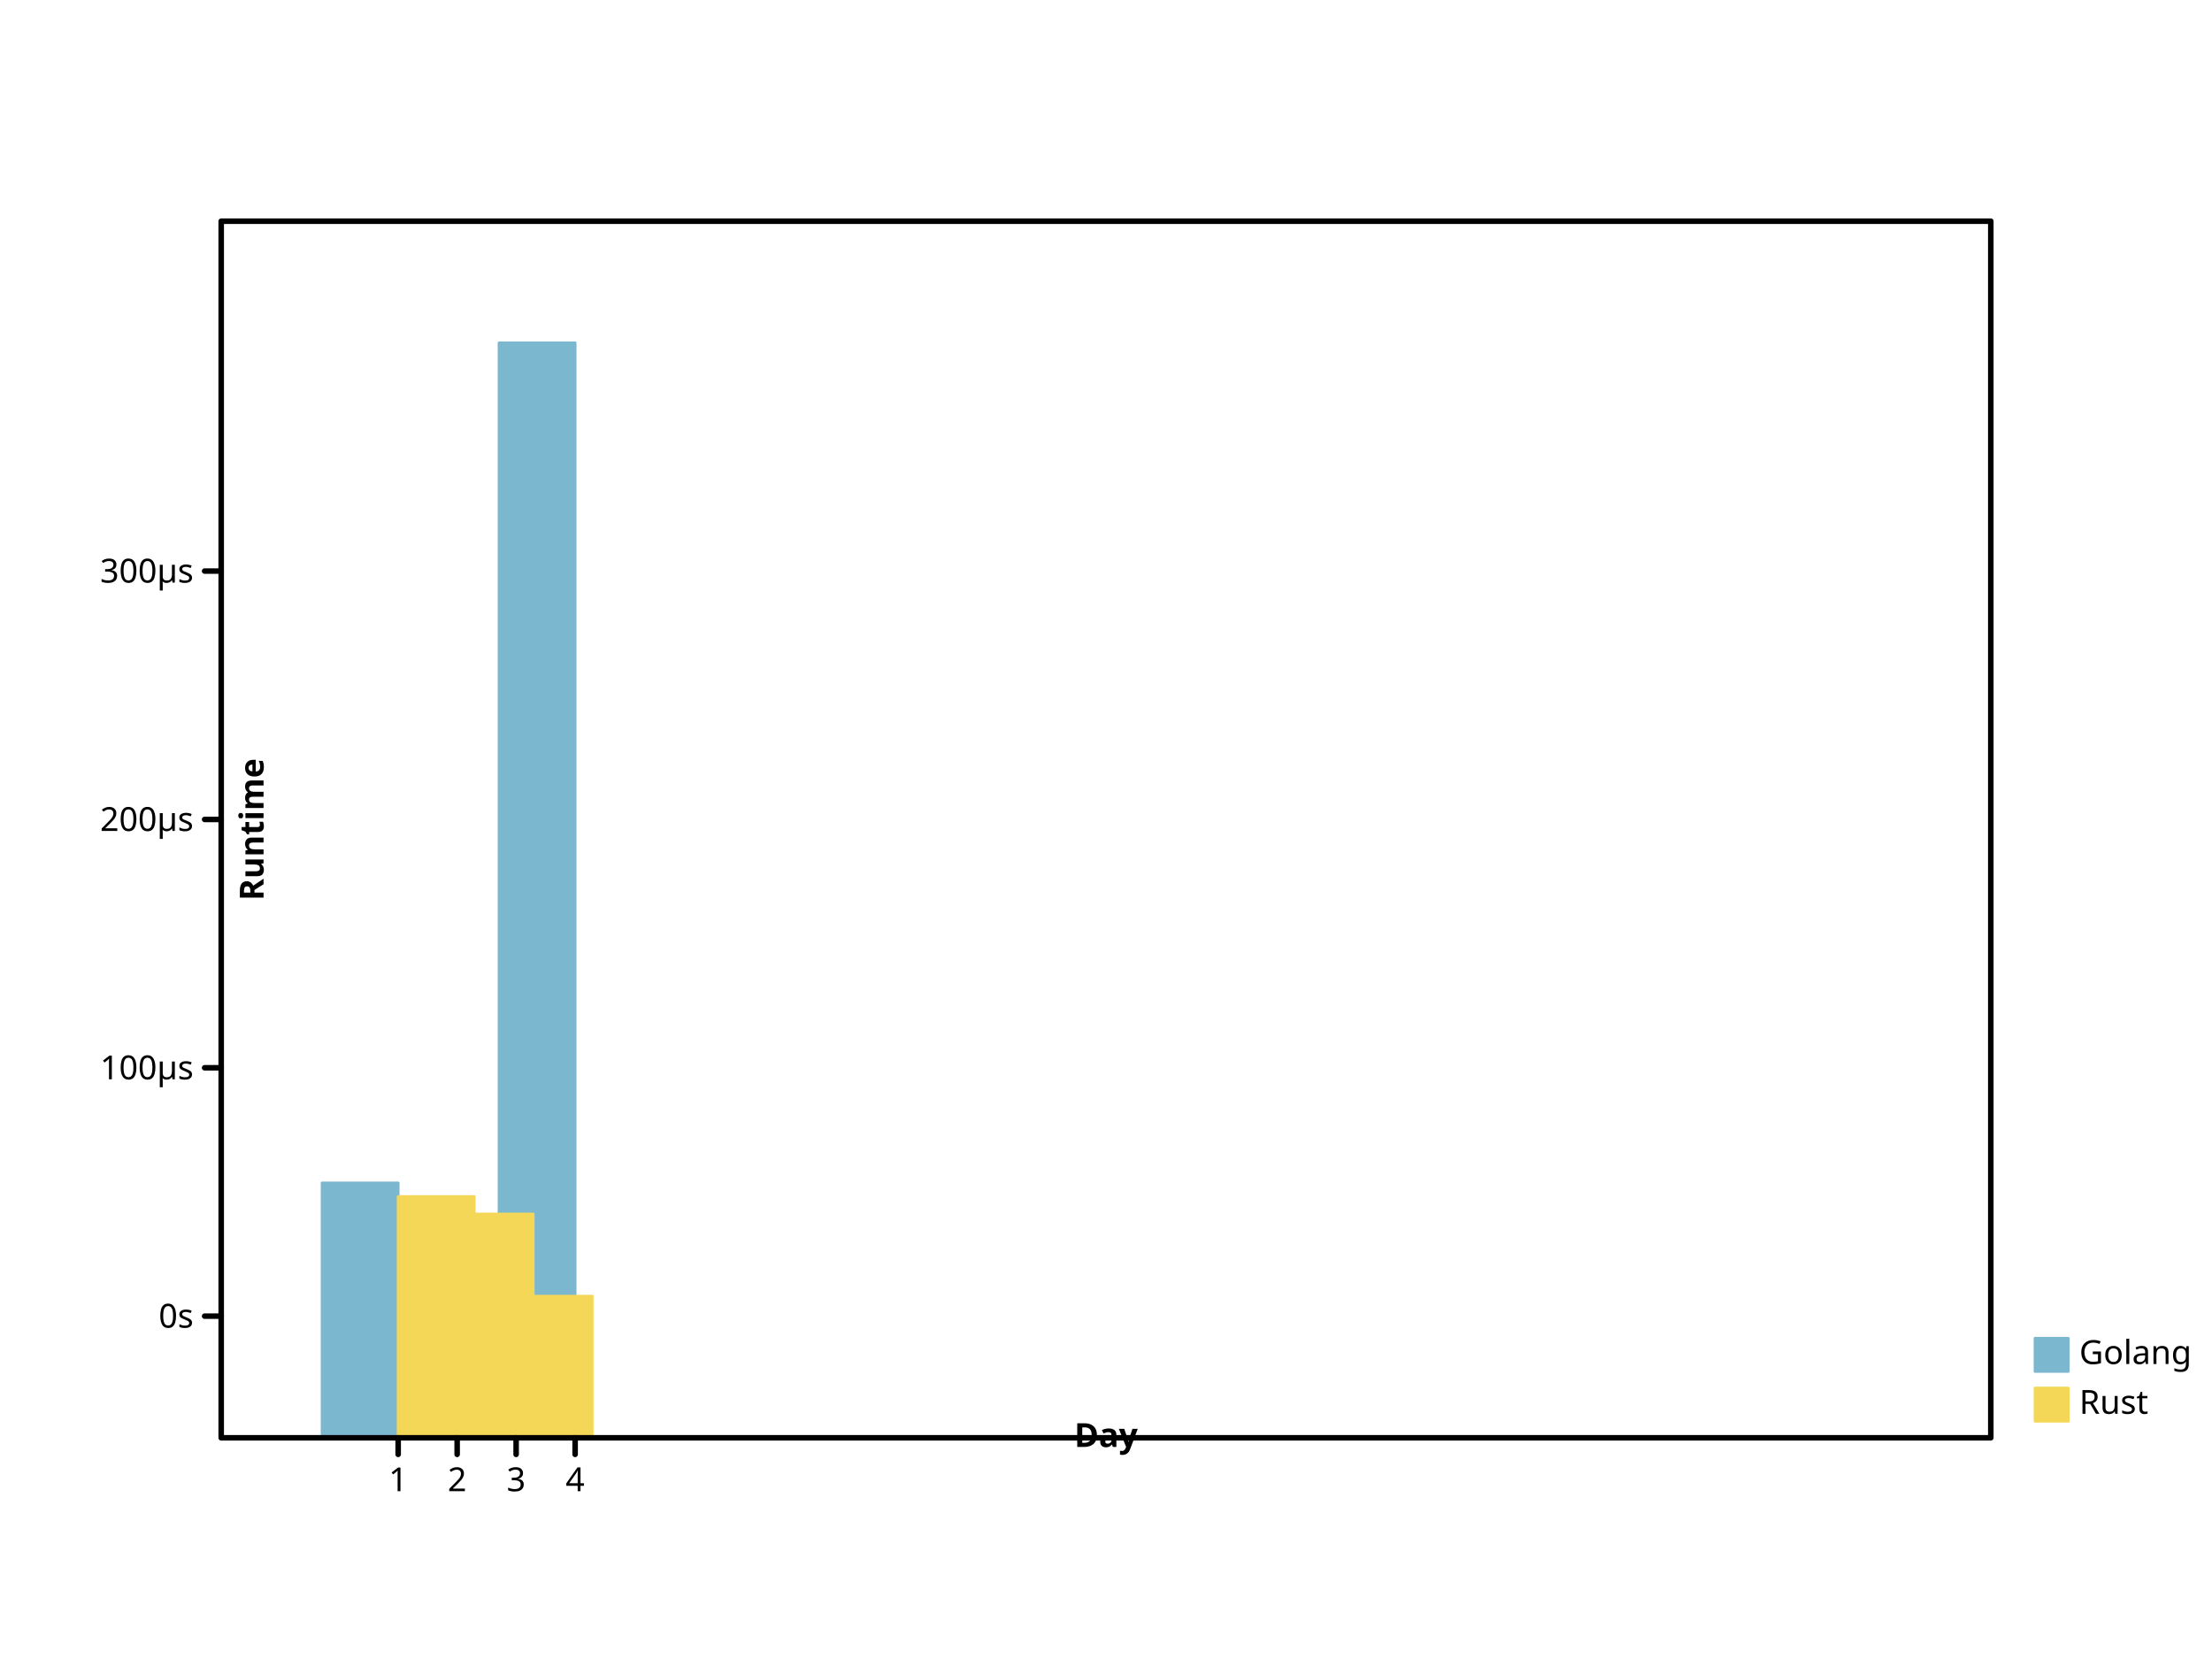
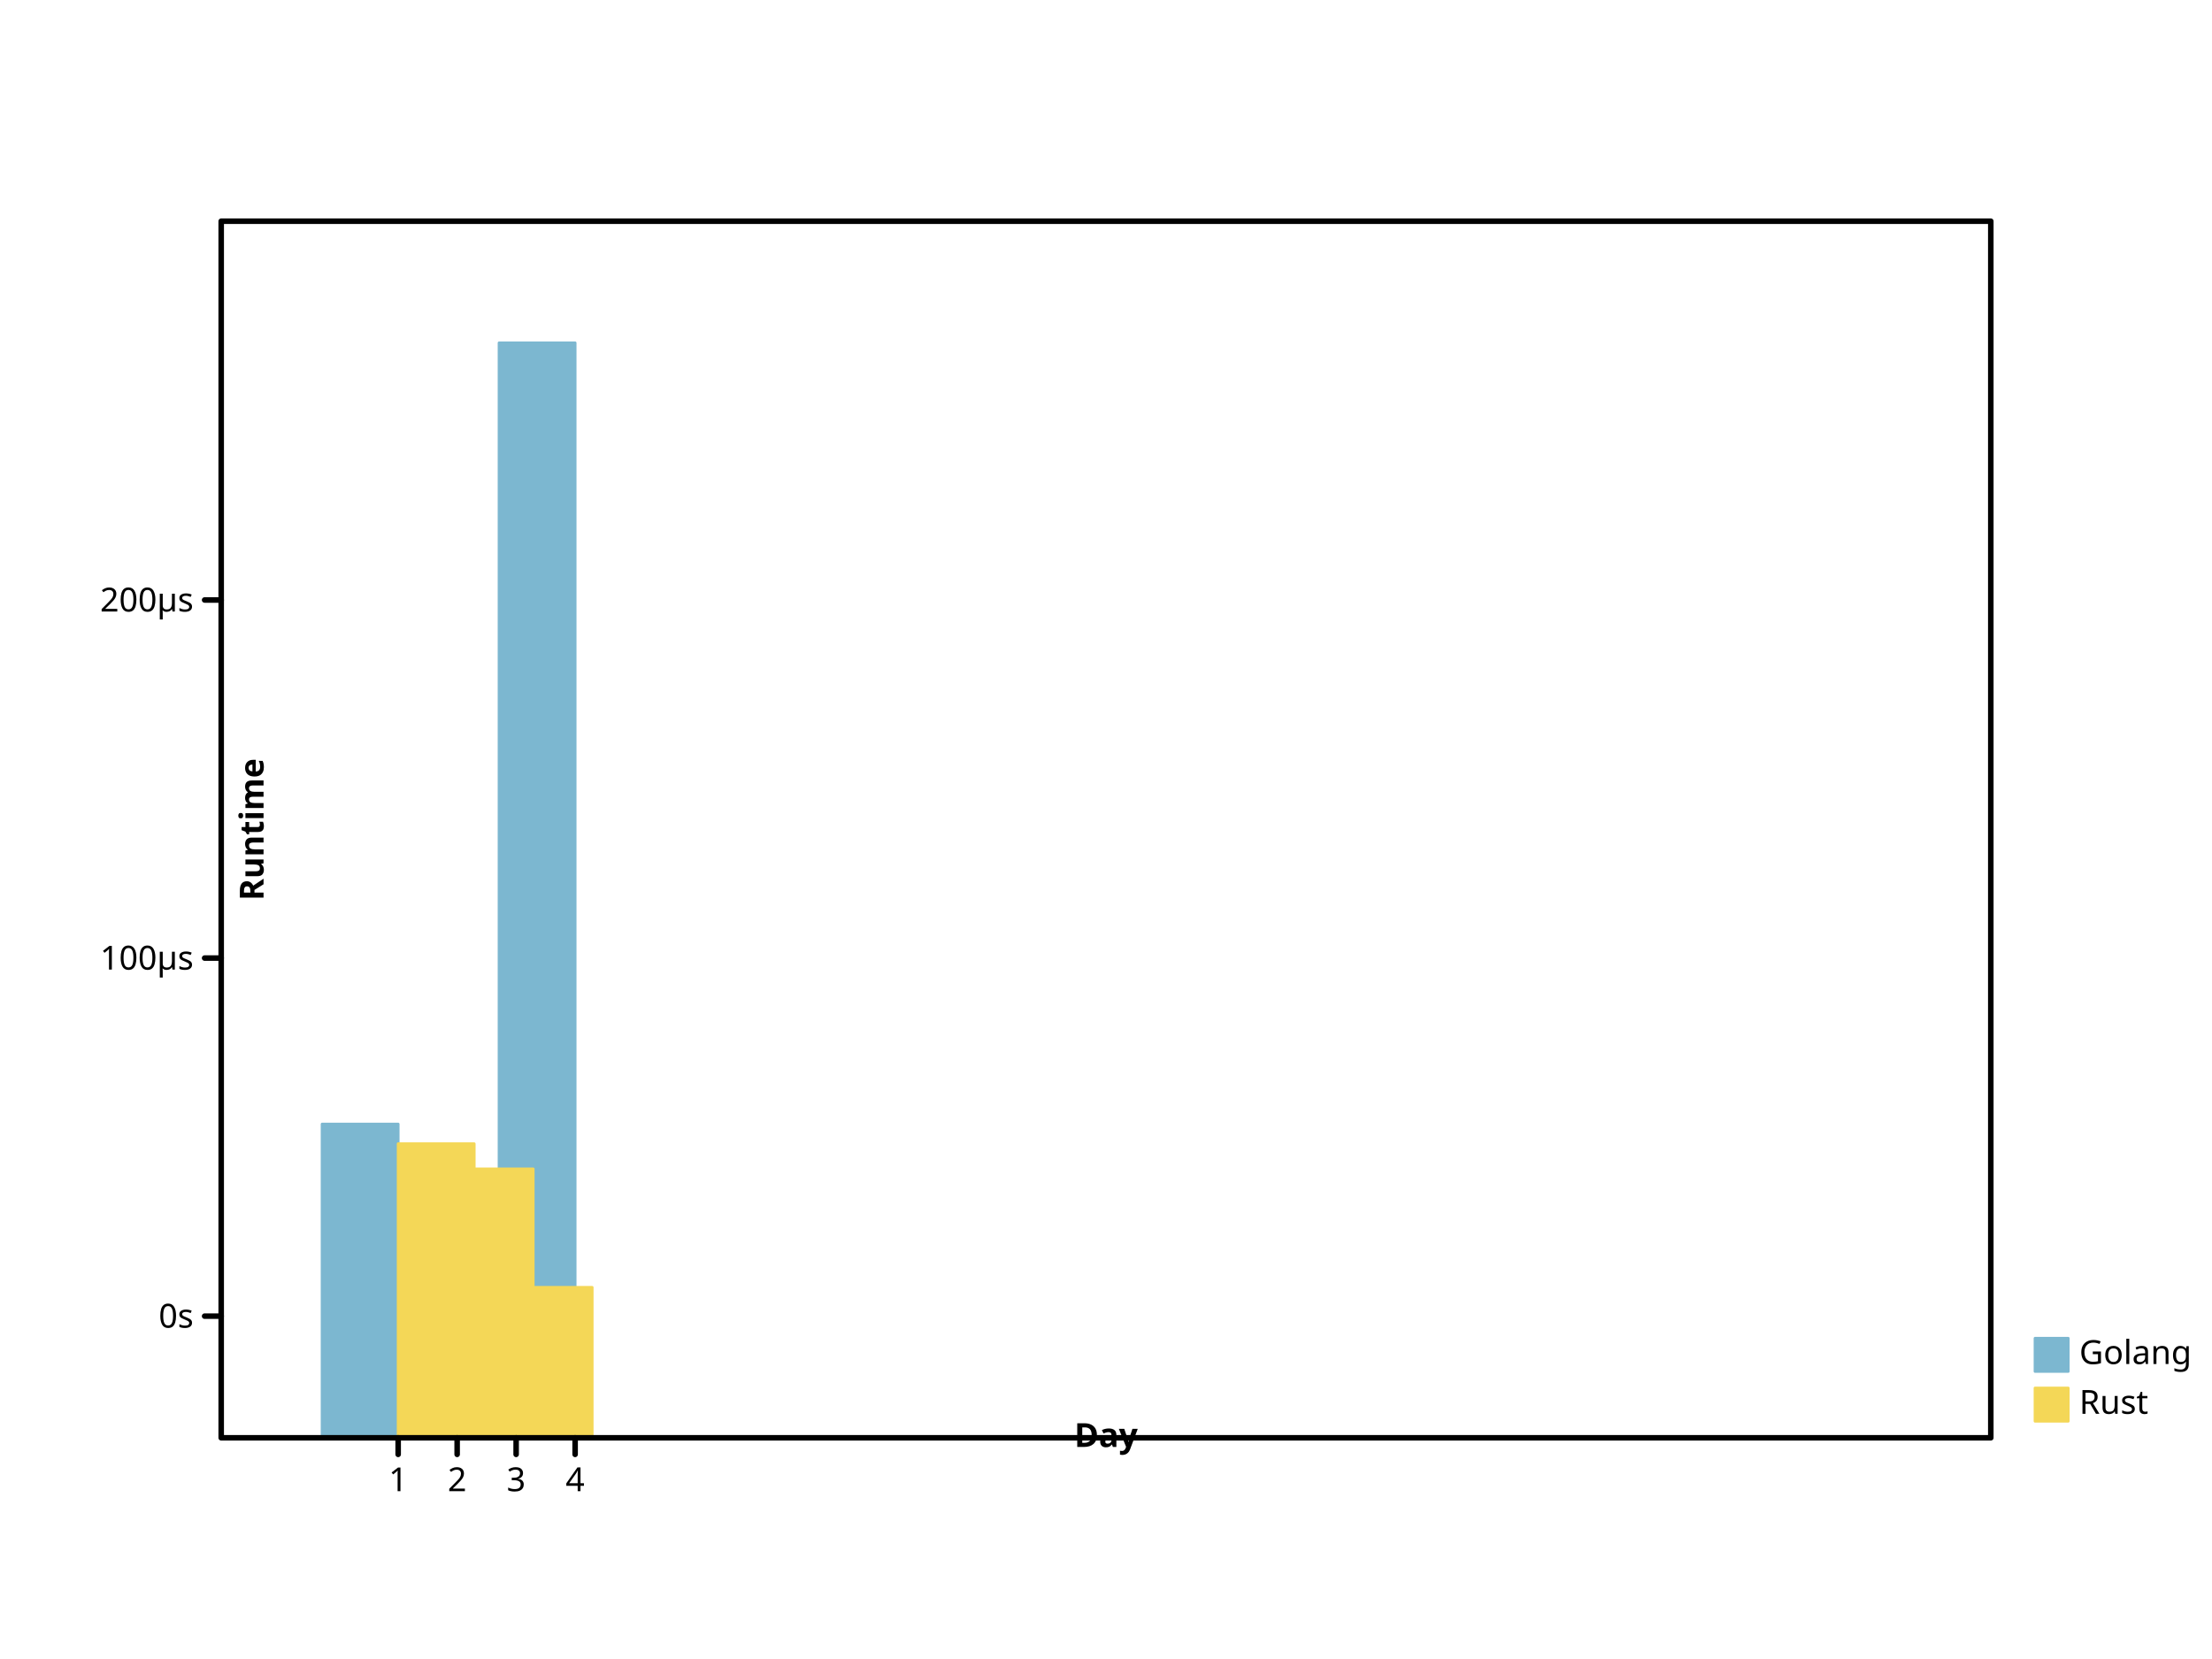
<svg xmlns="http://www.w3.org/2000/svg" width="800" height="600" viewbox="0 0 800 600" preserveAspectRatio="xMidYMid meet">
  <defs>
    <marker markerUnits="userSpaceOnUse" markerWidth="2%" markerHeight="2%" id="circle" viewBox="0 0 10 10 " refX="5" refY="5">
-       <circle r="3" fill="none" stroke="black" cx="5" cy="5" />
+       <circle cx="5" cy="5" r="3" fill="none" stroke="black" />
    </marker>
-     <marker markerUnits="userSpaceOnUse" markerWidth="2%" markerHeight="2%" id="filled-circle" viewBox="0 0 10 10 " refX="5" refY="5">
+     <marker markerWidth="2%" markerHeight="2%" id="filled-circle" viewBox="0 0 10 10 " refX="5" refY="5" markerUnits="userSpaceOnUse">
      <circle stroke="none" cx="5" cy="5" r="3" fill="black" />
    </marker>
    <marker id="square" viewBox="0 0 10 10 " refX="5" refY="5" markerUnits="userSpaceOnUse" markerWidth="2%" markerHeight="2%">
-       <rect x="2" y="2" width="6" height="6" fill="none" stroke="black" />
+       <rect stroke="black" x="2" y="2" width="6" height="6" fill="none" />
    </marker>
    <marker refY="5" markerUnits="userSpaceOnUse" markerWidth="2%" markerHeight="2%" id="filled-square" viewBox="0 0 10 10 " refX="5">
-       <rect stroke="none" x="2" y="2" width="6" height="6" fill="black" />
+       <rect x="2" y="2" width="6" height="6" fill="black" stroke="none" />
    </marker>
  </defs>
-   <g stroke="hsl(198, 47%, 65%)" stroke-width="1px" stroke-linecap="round" stroke-linejoin="round" transform="translate(80 520 )scale(1 -1 )" fill="hsl(198, 47%, 65%)">
-     <rect vector-effect="non-scaling-stroke" x="3.650000e+01" y="0" width="2.750000e+01" height="9.218275e+01" />
-     <rect y="0" width="2.750000e+01" height="8.669018e+01" vector-effect="non-scaling-stroke" x="5.783333e+01" />
-     <rect x="7.916667e+01" y="0" width="2.750000e+01" height="7.050442e+01" vector-effect="non-scaling-stroke" />
+   <g stroke-linecap="round" stroke-linejoin="round" transform="translate(80 520 )scale(1 -1 )" fill="hsl(198, 47%, 65%)" stroke="hsl(198, 47%, 65%)" stroke-width="1px">
+     <rect vector-effect="non-scaling-stroke" x="3.650000e+01" y="0" width="2.750000e+01" height="1.134691e+02" />
+     <rect width="2.750000e+01" height="1.055500e+02" vector-effect="non-scaling-stroke" x="5.783333e+01" y="0" />
+     <rect width="2.750000e+01" height="8.221366e+01" vector-effect="non-scaling-stroke" x="7.916667e+01" y="0" />
    <rect vector-effect="non-scaling-stroke" x="1.005000e+02" y="0" width="2.750000e+01" height="396" />
  </g>
-   <g stroke-linejoin="round" transform="translate(80 520 )scale(1 -1 )" fill="hsl(49, 88%, 65%)" stroke="hsl(49, 88%, 65%)" stroke-width="1px" stroke-linecap="round">
-     <rect vector-effect="non-scaling-stroke" x="64" y="0" width="2.750000e+01" height="8.724618e+01" />
-     <rect vector-effect="non-scaling-stroke" x="8.533333e+01" y="0" width="2.750000e+01" height="8.093534e+01" />
-     <rect x="1.066667e+02" y="0" width="2.750000e+01" height="5.121892e+01" vector-effect="non-scaling-stroke" />
+   <g transform="translate(80 520 )scale(1 -1 )" fill="hsl(49, 88%, 65%)" stroke="hsl(49, 88%, 65%)" stroke-width="1px" stroke-linecap="round" stroke-linejoin="round">
+     <rect width="2.750000e+01" height="1.063517e+02" vector-effect="non-scaling-stroke" x="64" y="0" />
+     <rect height="9.725281e+01" vector-effect="non-scaling-stroke" x="8.533333e+01" y="0" width="2.750000e+01" />
+     <rect x="1.066667e+02" y="0" width="2.750000e+01" height="5.440813e+01" vector-effect="non-scaling-stroke" />
  </g>
-   <g stroke="hsl(198, 47%, 65%)" stroke-width="1px" stroke-linecap="round" dominant-baseline="hanging" fill="hsl(198, 47%, 65%)" text-anchor="start" font-weight="normal" font-family="sans-serif" font-size="12px" font-style="normal" stroke-linejoin="round">
-     <rect vector-effect="non-scaling-stroke" x="736" y="484" width="12" height="12" />
+   <g font-family="sans-serif" font-size="12px" text-anchor="start" font-weight="normal" stroke-width="1px" dominant-baseline="hanging" fill="hsl(198, 47%, 65%)" stroke-linecap="round" stroke-linejoin="round" font-style="normal" stroke="hsl(198, 47%, 65%)">
+     <rect height="12" vector-effect="non-scaling-stroke" x="736" y="484" width="12" />
    <g fill="black" stroke="black">
      <text dominant-baseline="hanging" stroke="none" vector-effect="non-scaling-stroke" x="752" y="484">Golang</text>
    </g>
-     <g stroke="hsl(49, 88%, 65%)" font-weight="normal" font-size="12px" font-style="normal" fill="hsl(49, 88%, 65%)" text-anchor="start" dominant-baseline="hanging" stroke-width="1px" stroke-linecap="round" stroke-linejoin="round" font-family="sans-serif">
+     <g stroke-width="1px" dominant-baseline="hanging" fill="hsl(49, 88%, 65%)" stroke-linecap="round" stroke-linejoin="round" font-family="sans-serif" font-size="12px" stroke="hsl(49, 88%, 65%)" font-weight="normal" font-style="normal" text-anchor="start">
      <rect x="736" y="502" width="12" height="12" vector-effect="non-scaling-stroke" />
-       <g stroke="black" fill="black">
+       <g fill="black" stroke="black">
        <text vector-effect="non-scaling-stroke" x="752" y="502" dominant-baseline="hanging" stroke="none">Rust</text>
-         <g fill="none" stroke-linejoin="round" font-size="12px" font-style="normal" text-anchor="start" dominant-baseline="hanging" stroke-width="2px" font-weight="normal" font-family="sans-serif" stroke-linecap="round">
-           <rect height="440" vector-effect="non-scaling-stroke" x="80" y="80" width="640" />
+         <g font-style="normal" text-anchor="start" stroke-width="2px" fill="none" stroke-linejoin="round" font-weight="normal" font-family="sans-serif" font-size="12px" stroke-linecap="round" dominant-baseline="hanging">
+           <rect vector-effect="non-scaling-stroke" x="80" y="80" width="640" height="440" />
        </g>
-         <g stroke-linecap="round" font-weight="normal" text-anchor="start" dominant-baseline="hanging" fill="none" font-style="normal" stroke-width="2px" font-size="12px" transform="translate(80 520 )scale(1 -1 )" stroke="black" stroke-linejoin="round" font-family="sans-serif">
+         <g stroke-width="2px" stroke-linejoin="round" font-family="sans-serif" font-size="12px" text-anchor="start" transform="translate(80 520 )scale(1 -1 )" fill="none" stroke-linecap="round" font-style="normal" stroke="black" font-weight="normal" dominant-baseline="hanging">
          <path vector-effect="non-scaling-stroke" d="M64,0 L64,-6 M8.533333e+01,0 L8.533333e+01,-6 M1.066667e+02,0 L1.066667e+02,-6 M128,0 L128,-6 " />
        </g>
-         <g stroke="black" text-anchor="middle" dominant-baseline="hanging" transform="translate(80 520 )scale(1 1 )" stroke-width="2px" stroke-linecap="round" stroke-linejoin="round" fill="black" font-weight="normal" font-family="sans-serif" font-size="12px" font-style="normal">
+         <g stroke-linecap="round" font-family="sans-serif" transform="translate(80 520 )scale(1 1 )" fill="black" font-style="normal" stroke="black" stroke-width="2px" stroke-linejoin="round" font-weight="normal" dominant-baseline="hanging" font-size="12px" text-anchor="middle">
          <text dominant-baseline="hanging" stroke="none" vector-effect="non-scaling-stroke" x="64" y="10">1</text>
          <text stroke="none" vector-effect="non-scaling-stroke" x="8.533333e+01" y="10" dominant-baseline="hanging">2</text>
          <text y="10" dominant-baseline="hanging" stroke="none" vector-effect="non-scaling-stroke" x="1.066667e+02">3</text>
-           <text dominant-baseline="hanging" stroke="none" vector-effect="non-scaling-stroke" x="128" y="10">4</text>
+           <text stroke="none" vector-effect="non-scaling-stroke" x="128" y="10" dominant-baseline="hanging">4</text>
        </g>
-         <g stroke="black" text-anchor="middle" dominant-baseline="baseline" transform="translate(80 520 )scale(1 1 )rotate(0 0 0 )" stroke-width="2px" font-family="sans-serif" font-size="12px" fill="black" font-weight="bold" stroke-linecap="round" stroke-linejoin="round" font-style="normal">
-           <text y="-6" dominant-baseline="baseline" stroke="none" vector-effect="non-scaling-stroke" x="320">Day</text>
+         <g stroke="black" dominant-baseline="baseline" stroke-linejoin="round" stroke-width="2px" stroke-linecap="round" font-family="sans-serif" font-size="12px" font-style="normal" text-anchor="middle" font-weight="bold" fill="black" transform="translate(80 520 )scale(1 1 )rotate(0 0 0 )">
+           <text stroke="none" vector-effect="non-scaling-stroke" x="320" y="-6" dominant-baseline="baseline">Day</text>
        </g>
-         <g stroke-linecap="round" text-anchor="middle" transform="translate(80 520 )scale(1 -1 )" fill="black" stroke-width="2px" font-family="sans-serif" font-size="12px" font-style="normal" font-weight="bold" dominant-baseline="baseline" stroke="black" stroke-linejoin="round">
-           <path vector-effect="non-scaling-stroke" d="M0,44 L-6,44 M0,1.338211e+02 L-6,1.338211e+02 M0,2.236422e+02 L-6,2.236422e+02 M0,3.134634e+02 L-6,3.134634e+02 " />
+         <g font-style="normal" text-anchor="middle" stroke="black" stroke-width="2px" stroke-linecap="round" fill="black" font-size="12px" stroke-linejoin="round" font-family="sans-serif" transform="translate(80 520 )scale(1 -1 )" font-weight="bold" dominant-baseline="baseline">
+           <path vector-effect="non-scaling-stroke" d="M0,44 L-6,44 M0,1.735027e+02 L-6,1.735027e+02 M0,3.030054e+02 L-6,3.030054e+02 " />
        </g>
-         <g font-weight="normal" font-size="12px" font-style="normal" stroke-width="2px" stroke-linecap="round" dominant-baseline="middle" transform="translate(80 520 )scale(1 1 )" stroke="black" stroke-linejoin="round" text-anchor="end" fill="black" font-family="sans-serif">
-           <text dominant-baseline="middle" stroke="none" vector-effect="non-scaling-stroke" x="-10" y="-44">0s</text>
-           <text x="-10" y="-1.338211e+02" dominant-baseline="middle" stroke="none" vector-effect="non-scaling-stroke">100µs</text>
-           <text stroke="none" vector-effect="non-scaling-stroke" x="-10" y="-2.236422e+02" dominant-baseline="middle">200µs</text>
-           <text x="-10" y="-3.134634e+02" dominant-baseline="middle" stroke="none" vector-effect="non-scaling-stroke">300µs</text>
+         <g font-size="12px" transform="translate(80 520 )scale(1 1 )" fill="black" dominant-baseline="middle" text-anchor="end" font-weight="normal" stroke="black" stroke-width="2px" stroke-linecap="round" stroke-linejoin="round" font-family="sans-serif" font-style="normal">
+           <text x="-10" y="-44" dominant-baseline="middle" stroke="none" vector-effect="non-scaling-stroke">0s</text>
+           <text stroke="none" vector-effect="non-scaling-stroke" x="-10" y="-1.735027e+02" dominant-baseline="middle">100µs</text>
+           <text vector-effect="non-scaling-stroke" x="-10" y="-3.030054e+02" dominant-baseline="middle" stroke="none">200µs</text>
        </g>
-         <g stroke-linejoin="round" font-style="normal" fill="black" text-anchor="middle" transform="translate(80 520 )scale(1 1 )rotate(-90 0 0 )" stroke-width="2px" stroke-linecap="round" font-family="sans-serif" font-size="12px" stroke="black" font-weight="bold" dominant-baseline="hanging">
-           <text stroke="none" vector-effect="non-scaling-stroke" x="220" y="6" dominant-baseline="hanging">Runtime</text>
+         <g fill="black" stroke-linecap="round" font-size="12px" stroke="black" text-anchor="middle" stroke-width="2px" transform="translate(80 520 )scale(1 1 )rotate(-90 0 0 )" dominant-baseline="hanging" font-weight="bold" stroke-linejoin="round" font-family="sans-serif" font-style="normal">
+           <text dominant-baseline="hanging" stroke="none" vector-effect="non-scaling-stroke" x="220" y="6">Runtime</text>
        </g>
      </g>
    </g>
  </g>
</svg>
